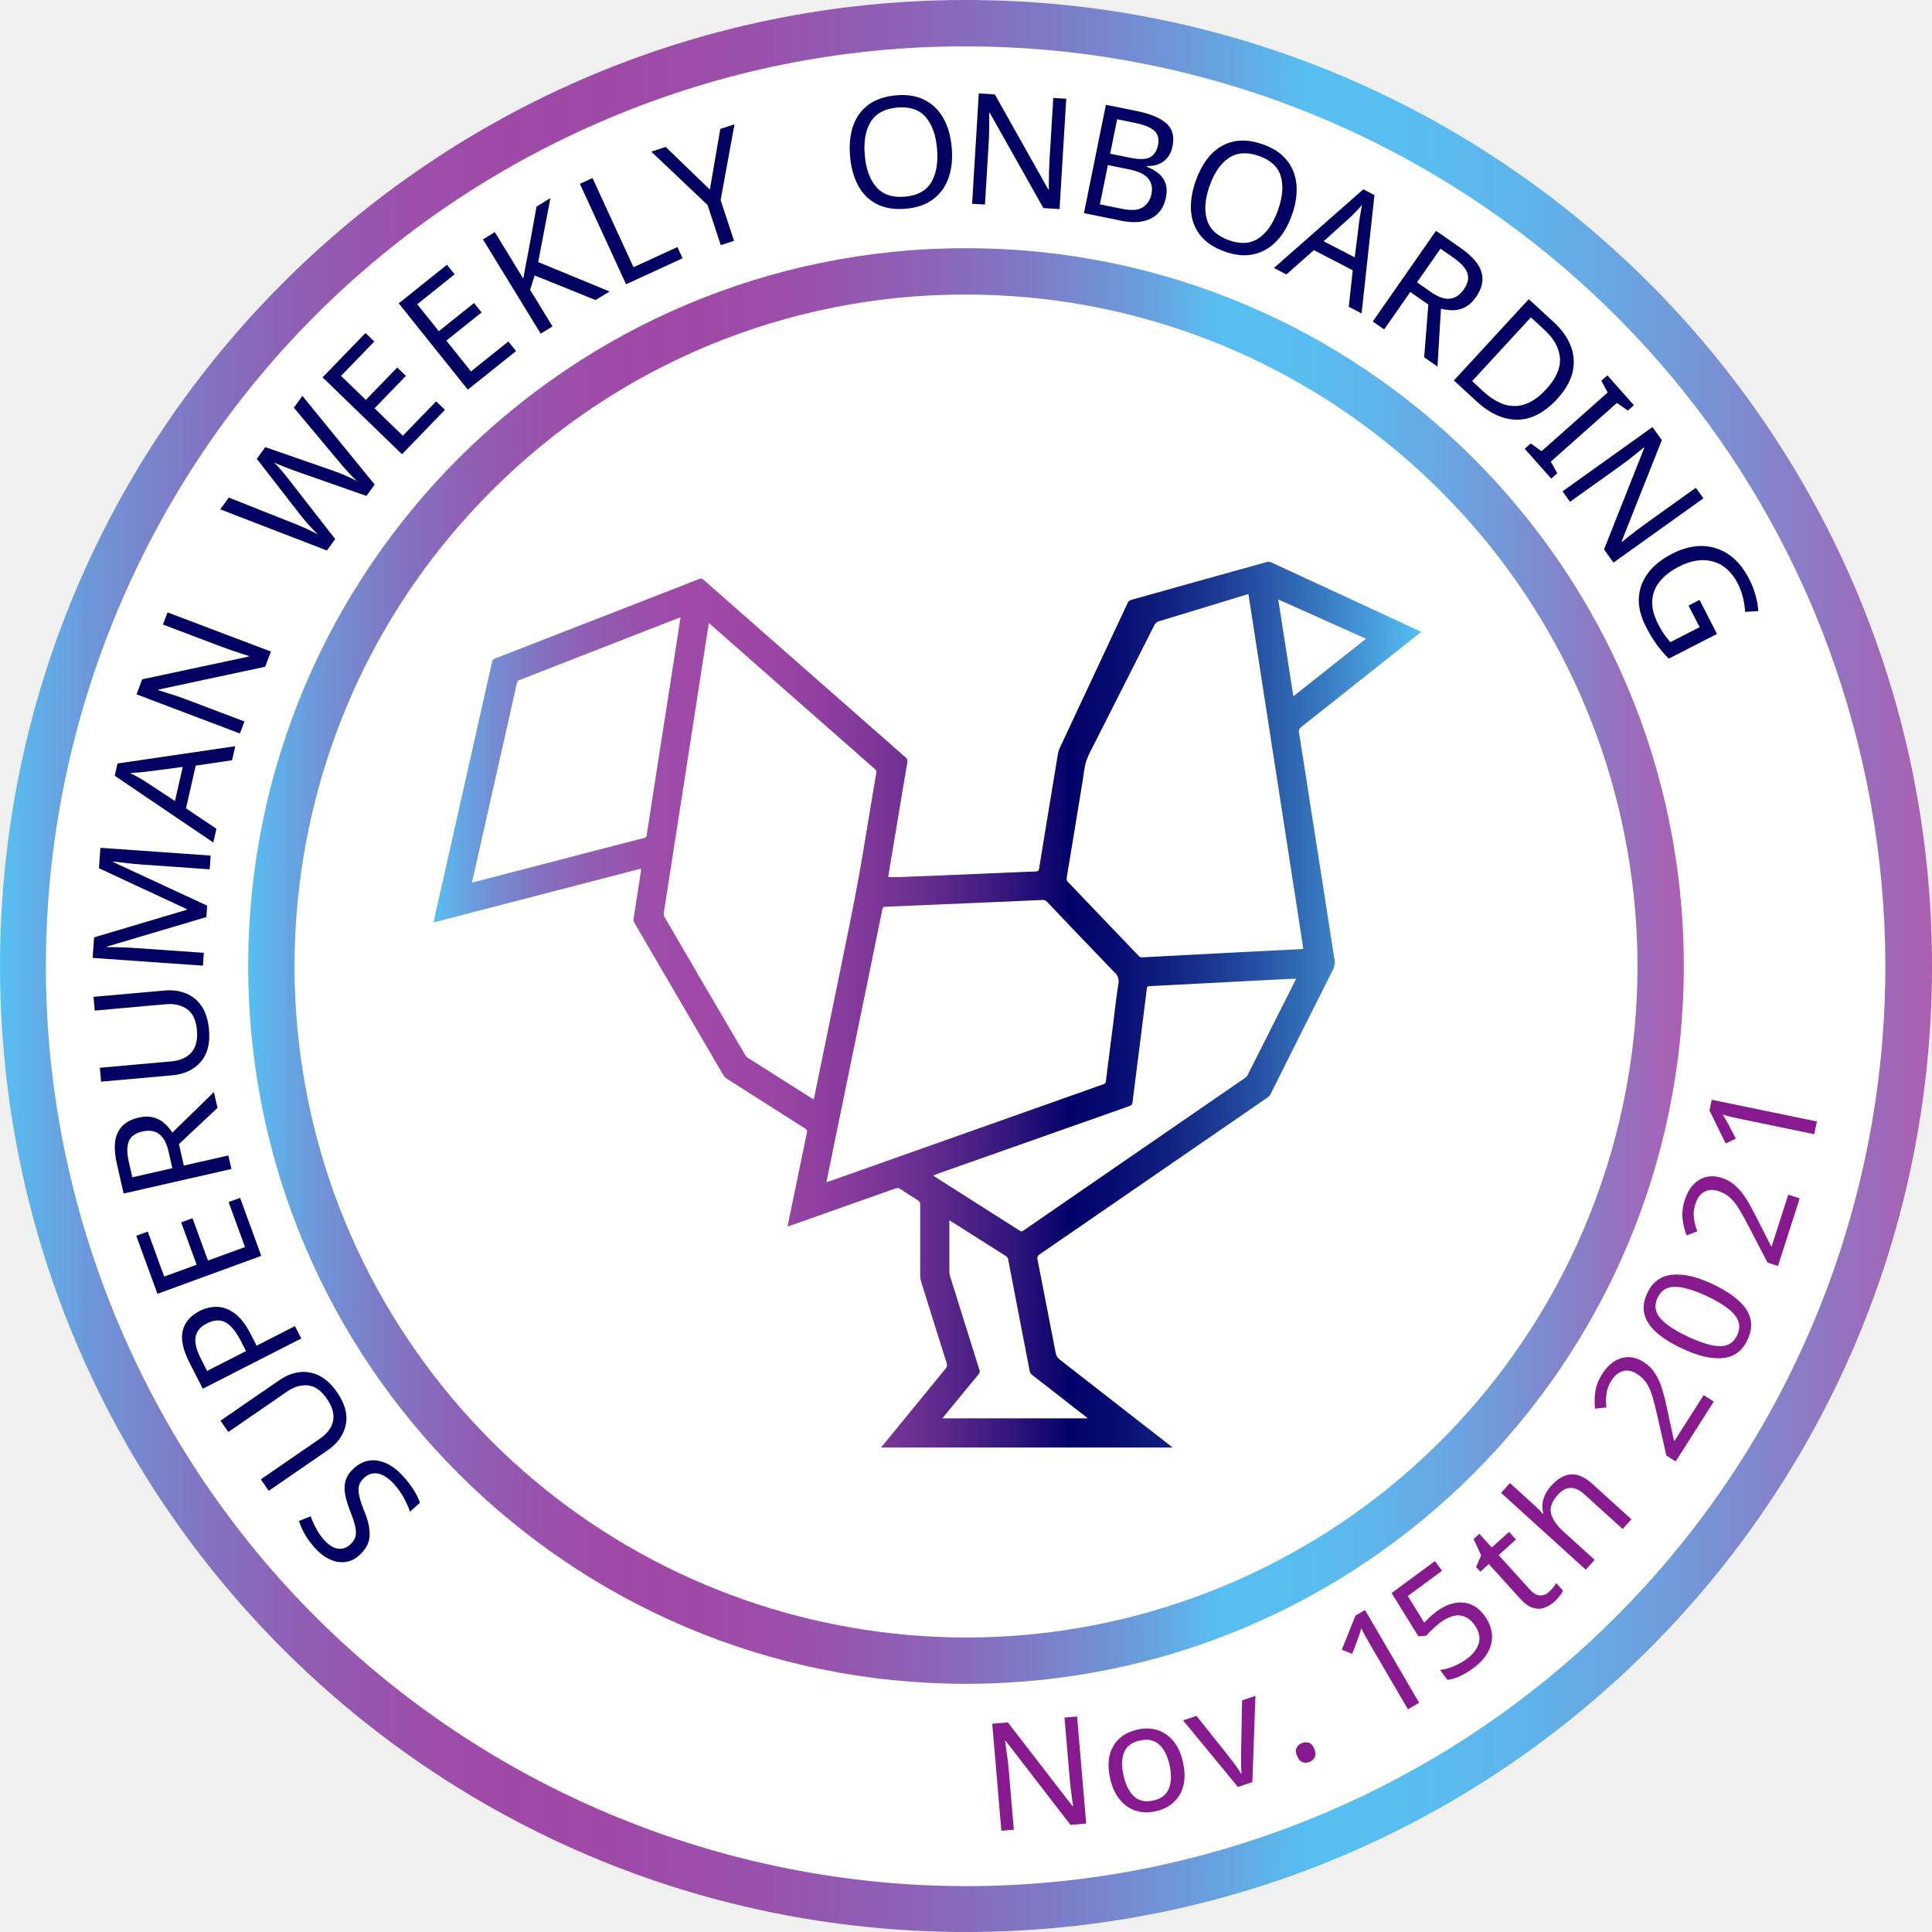
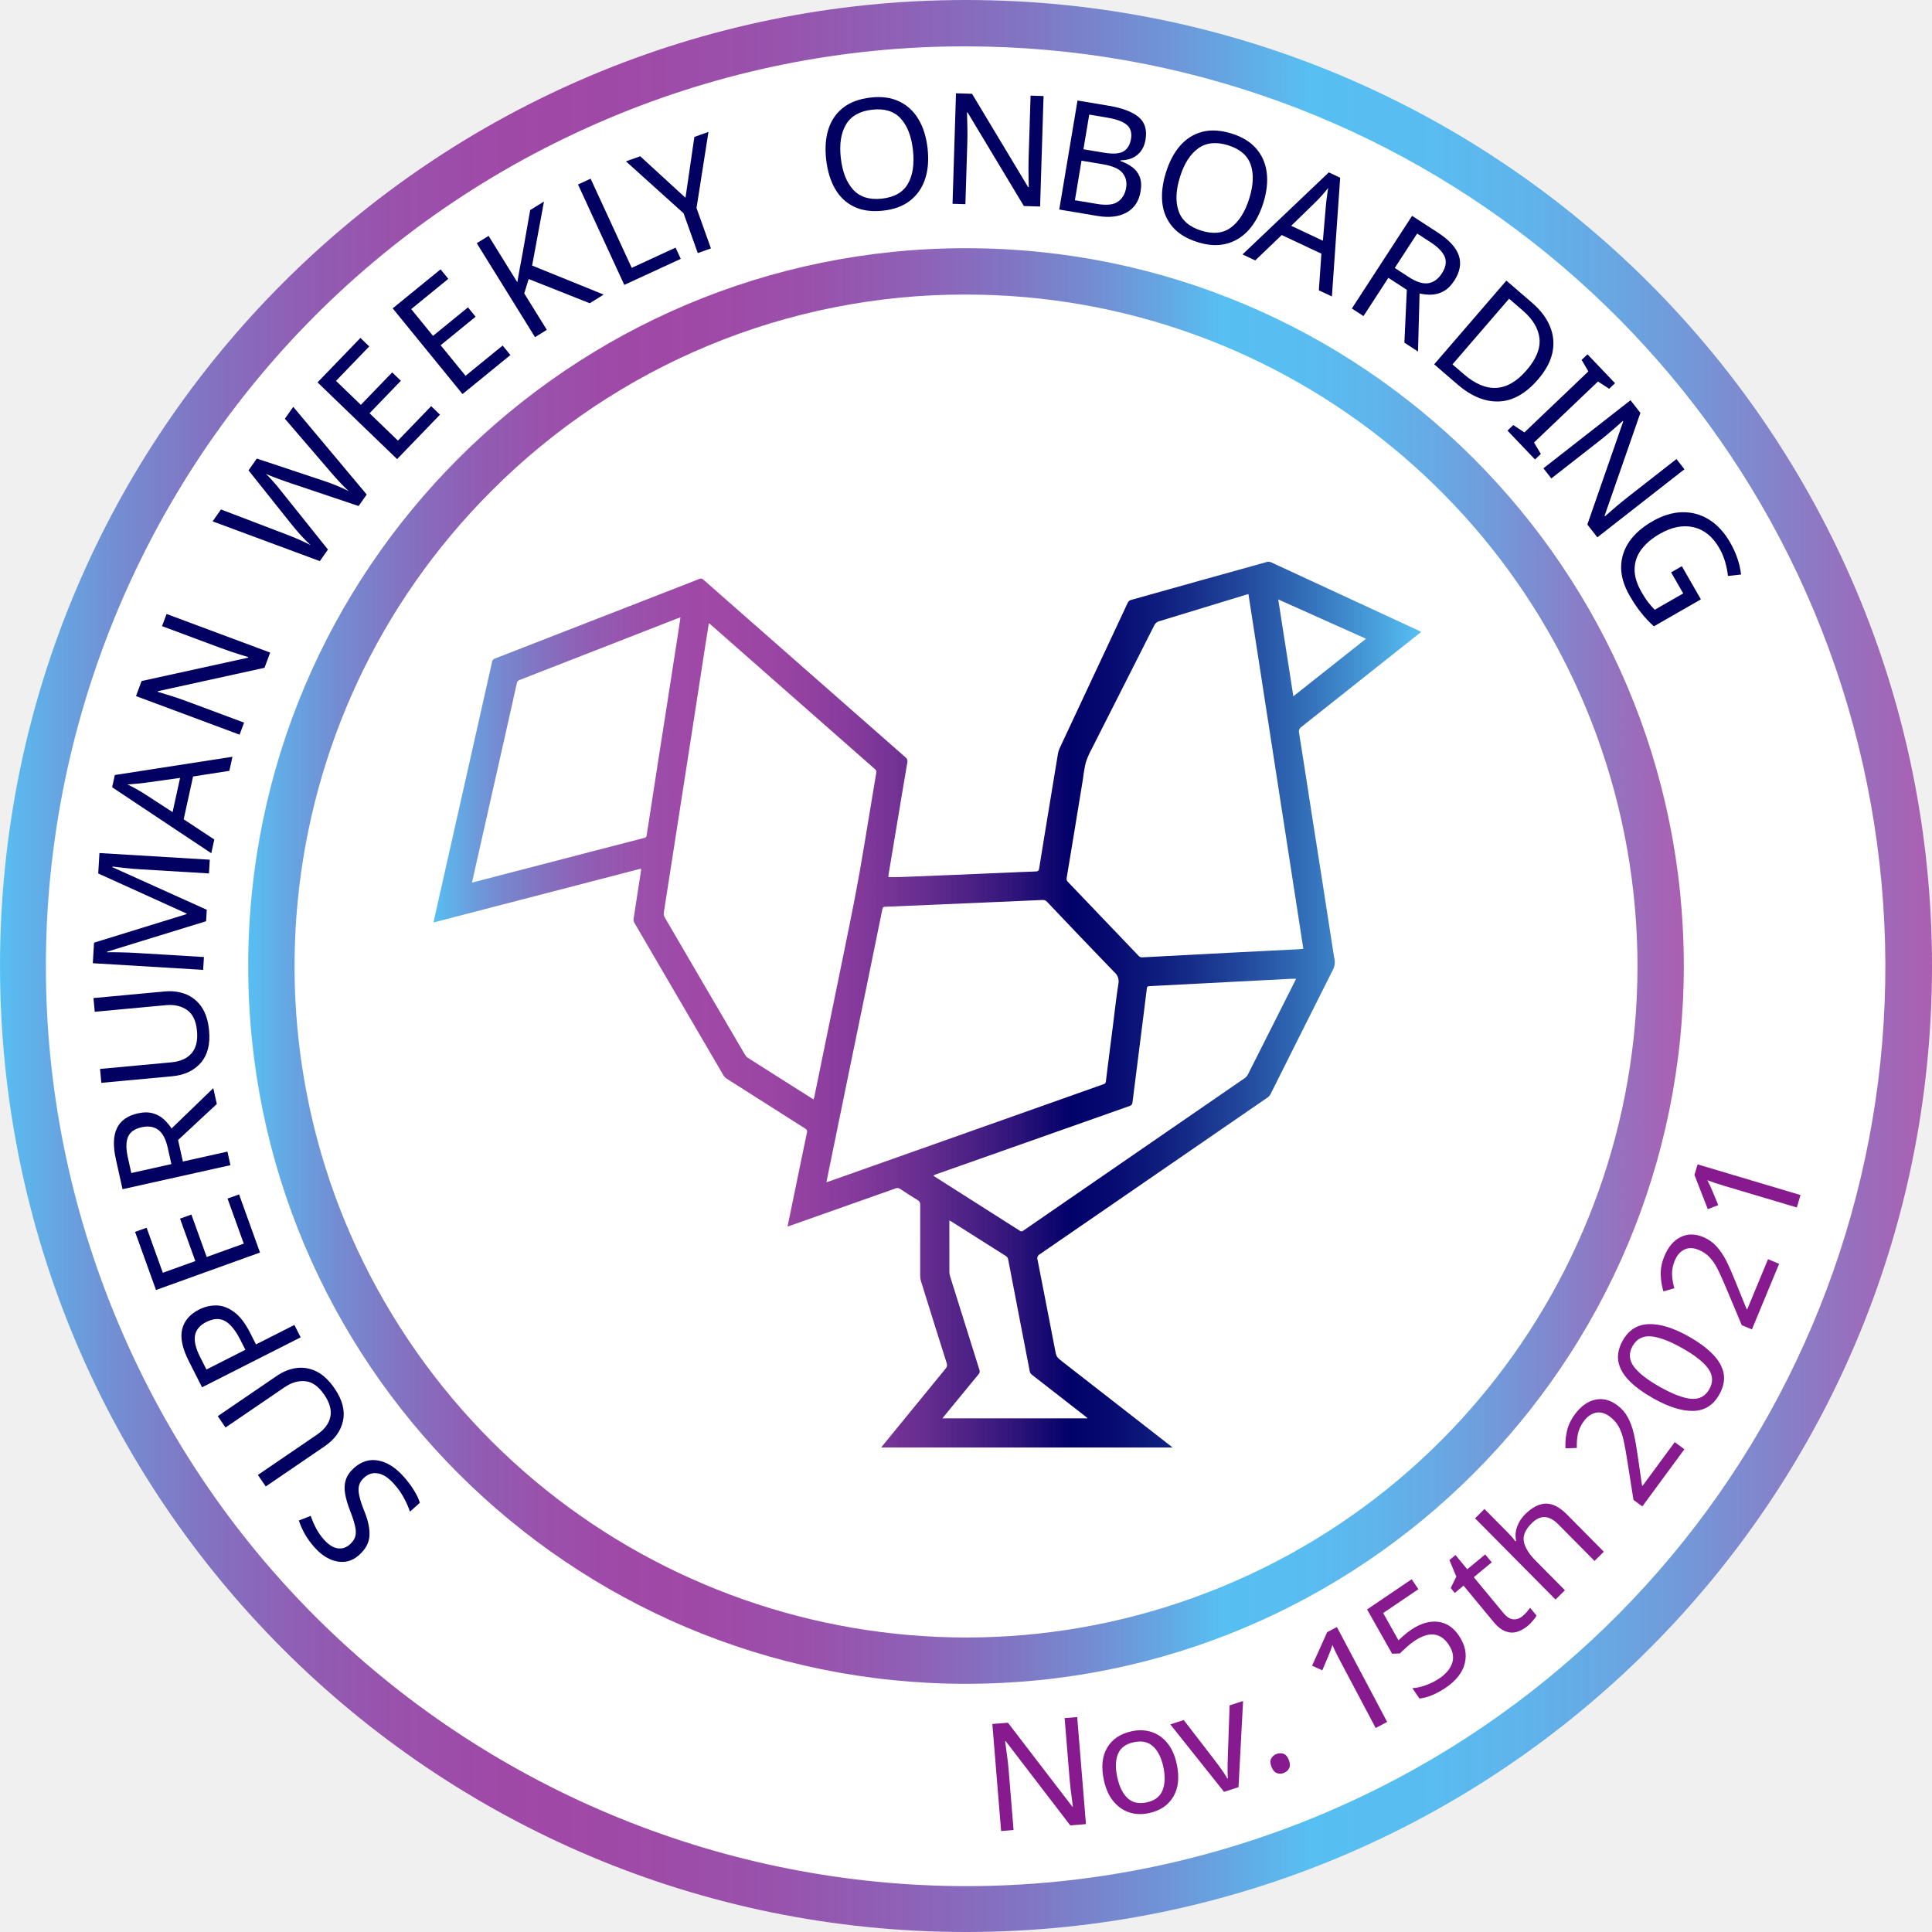
- <svg xmlns="http://www.w3.org/2000/svg" xmlns:xlink="http://www.w3.org/1999/xlink" id="Layer_1" data-name="Layer 1" viewBox="0 0 500 500">
+ <svg xmlns="http://www.w3.org/2000/svg" xmlns:xlink="http://www.w3.org/1999/xlink" viewBox="0 0 500 500">
  <defs>
-     <style>.cls-1{fill:#fff;}.cls-2{fill:url(#linear-gradient);}.cls-3{fill:url(#linear-gradient-2);}.cls-4{font-size:40.068px;fill:#020161;}.cls-4,.cls-6{font-family:HalyardText-Regular, Halyard Text;}.cls-5{fill:url(#linear-gradient-3);}.cls-6{font-size:38.941px;fill:#881a90;}</style>
+     <style>.cls-1{fill:#fff;}.cls-2{fill:url(#linear-gradient);}.cls-3{fill:url(#linear-gradient-2);}.cls-4{font-size:40.068px;fill:#020161;}.cls-4,.cls-6{font-family:HalyardDisplaySemiBold, Halyard Display;}.cls-5{fill:url(#linear-gradient-3);}.cls-6{font-size:38.941px;fill:#881a90;}</style>
    <linearGradient id="linear-gradient" y1="250" x2="500" y2="250" gradientUnits="userSpaceOnUse">
      <stop offset="0" stop-color="#57bff2" />
      <stop offset="0.009" stop-color="#5ab6ed" stop-opacity="0.989" />
      <stop offset="0.058" stop-color="#6887d1" stop-opacity="0.932" />
      <stop offset="0.108" stop-color="#7360b9" stop-opacity="0.885" />
      <stop offset="0.156" stop-color="#7c41a7" stop-opacity="0.848" />
      <stop offset="0.203" stop-color="#832c9a" stop-opacity="0.821" />
      <stop offset="0.248" stop-color="#871e93" stop-opacity="0.805" />
      <stop offset="0.287" stop-color="#881a90" stop-opacity="0.8" />
      <stop offset="0.338" stop-color="#871f93" stop-opacity="0.806" />
      <stop offset="0.399" stop-color="#822d9b" stop-opacity="0.823" />
      <stop offset="0.465" stop-color="#7b45aa" stop-opacity="0.852" />
      <stop offset="0.535" stop-color="#7166bd" stop-opacity="0.892" />
      <stop offset="0.608" stop-color="#6590d6" stop-opacity="0.943" />
      <stop offset="0.677" stop-color="#57bff2" />
      <stop offset="0.739" stop-color="#58bcf0" stop-opacity="0.994" />
      <stop offset="0.788" stop-color="#5bb2eb" stop-opacity="0.977" />
      <stop offset="0.834" stop-color="#60a2e1" stop-opacity="0.948" />
      <stop offset="0.876" stop-color="#668cd4" stop-opacity="0.907" />
      <stop offset="0.917" stop-color="#6f6ec2" stop-opacity="0.853" />
      <stop offset="0.957" stop-color="#7a4aad" stop-opacity="0.788" />
      <stop offset="0.995" stop-color="#862194" stop-opacity="0.712" />
      <stop offset="1" stop-color="#881a90" stop-opacity="0.7" />
    </linearGradient>
    <linearGradient id="linear-gradient-2" x1="64.233" x2="435.767" xlink:href="#linear-gradient" />
    <linearGradient id="linear-gradient-3" x1="112.198" y1="260" x2="367.802" y2="260" gradientUnits="userSpaceOnUse">
      <stop offset="0" stop-color="#57bff2" />
      <stop offset="0.009" stop-color="#5ab6ed" stop-opacity="0.989" />
      <stop offset="0.058" stop-color="#6887d1" stop-opacity="0.932" />
      <stop offset="0.108" stop-color="#7360b9" stop-opacity="0.885" />
      <stop offset="0.156" stop-color="#7c41a7" stop-opacity="0.848" />
      <stop offset="0.203" stop-color="#832c9a" stop-opacity="0.821" />
      <stop offset="0.248" stop-color="#871e93" stop-opacity="0.805" />
      <stop offset="0.287" stop-color="#881a90" stop-opacity="0.8" />
      <stop offset="0.348" stop-color="#82198e" stop-opacity="0.81" />
      <stop offset="0.421" stop-color="#6f1589" stop-opacity="0.837" />
      <stop offset="0.501" stop-color="#501080" stop-opacity="0.883" />
      <stop offset="0.585" stop-color="#260874" stop-opacity="0.946" />
      <stop offset="0.645" stop-color="#02016a" />
      <stop offset="0.682" stop-color="#060970" />
      <stop offset="0.742" stop-color="#102080" />
      <stop offset="0.816" stop-color="#21469b" />
      <stop offset="0.901" stop-color="#387ac1" />
      <stop offset="0.995" stop-color="#55bcf0" />
      <stop offset="1" stop-color="#57bff2" />
    </linearGradient>
  </defs>
-   <circle class="cls-1" cx="250" cy="250" r="250" />
-   <path class="cls-2" d="M250,12a238.066,238.066,0,0,1,92.637,457.302A238.065,238.065,0,0,1,157.363,30.698,236.499,236.499,0,0,1,250,12m0-12C111.929,0,0,111.929,0,250S111.929,500,250,500,500,388.071,500,250,388.071,0,250,0Z" />
-   <path class="cls-3" d="M250,76.233a173.767,173.767,0,1,1-122.872,50.895A172.63,172.63,0,0,1,250,76.233m0-12C147.403,64.233,64.233,147.403,64.233,250S147.403,435.767,250,435.767,435.767,352.597,435.767,250,352.597,64.233,250,64.233Z" />
-   <text class="cls-4" transform="matrix(-0.66746, -0.74464, 0.74464, -0.66746, 110.7538, 389.8094)">S</text>
-   <text class="cls-4" transform="matrix(-0.56675, -0.82389, 0.82389, -0.56675, 95.16813, 372.5782)">U</text>
-   <text class="cls-4" transform="translate(79.73263 349.8644) rotate(-117.0349)">P</text>
-   <text class="cls-4" transform="translate(68.95753 328.6719) rotate(-110.0754)">E</text>
-   <text class="cls-4" transform="matrix(-0.2219, -0.97507, 0.97507, -0.2219, 60.75537, 306.3276)">R</text>
-   <text class="cls-4" transform="translate(54.9756 280.9878) rotate(-95.08871)">U</text>
-   <text class="cls-4" transform="matrix(0.0702, -0.99753, 0.99753, 0.0702, 52.24281, 253.7956)">M</text>
-   <text class="cls-4" transform="translate(55.20382 218.0398) rotate(-77.15243)">A</text>
-   <text class="cls-4" transform="translate(60.706 193.465) rotate(-69.25742)">N</text>
-   <text class="cls-4" transform="translate(71.56706 166.2715) rotate(-63.58469)"> </text>
-   <text class="cls-4" transform="translate(75.93607 157.5328) rotate(-60.72156)"> </text>
-   <text class="cls-4" transform="translate(79.88489 148.9878) rotate(-54.09256)">W</text>
-   <text class="cls-4" transform="translate(101.3294 120.3506) rotate(-45.92867)">E</text>
-   <text class="cls-4" transform="translate(118.0293 103.2737) rotate(-38.664)">E</text>
-   <text class="cls-4" transform="matrix(0.85286, -0.52214, 0.52214, 0.85286, 136.6081, 88.38097)">K</text>
-   <text class="cls-4" transform="translate(158.487 75.19177) rotate(-24.6804)">L</text>
-   <text class="cls-4" transform="translate(177.4801 66.42406) rotate(-18.19392)">Y</text>
-   <text class="cls-4" transform="translate(200.0406 59.3592) rotate(-13.36038)"> </text>
-   <text class="cls-4" transform="translate(209.5547 57.12464) rotate(-10.52199)"> </text>
-   <text class="cls-4" transform="translate(218.7989 54.95291) rotate(-4.91171)">O</text>
-   <text class="cls-4" transform="matrix(0.99818, 0.06033, -0.06033, 0.99818, 247.7005, 52.50013)">N</text>
-   <text class="cls-4" transform="translate(276.7126 54.38943) rotate(11.45205)">B</text>
-   <text class="cls-4" transform="translate(302.3756 59.51734) rotate(19.48033)">O</text>
-   <text class="cls-4" transform="matrix(0.88781, 0.46021, -0.46021, 0.88781, 329.6849, 69.35192)">A</text>
-   <text class="cls-4" transform="translate(352.0796 80.9743) rotate(34.895)">R</text>
-   <text class="cls-4" transform="translate(373.4019 95.82906) rotate(42.64187)">D</text>
-   <text class="cls-4" transform="matrix(0.66392, 0.74781, -0.74781, 0.66392, 393.5316, 114.9368)">I</text>
-   <text class="cls-4" transform="translate(402.1215 123.9935) rotate(54.44188)">N</text>
-   <text class="cls-4" transform="translate(418.9654 147.6239) rotate(62.89831)">G</text>
-   <path class="cls-5" d="M228.028,374.615q8.342-10.215,16.695-20.422a1.315,1.315,0,0,0,.276-1.422q-3.351-10.567-6.635-21.155a4.952,4.952,0,0,1-.218-1.439q-.021-9.19.005-18.381a1.246,1.246,0,0,0-.684-1.221q-2.265-1.385-4.472-2.864a1.275,1.275,0,0,0-1.29-.129q-13.548,4.812-27.109,9.591c-.219.077-.445.136-.775.236.245-1.206.474-2.34.707-3.473q2.147-10.421,4.307-20.839a.816.816,0,0,0-.439-1.017q-10.167-6.431-20.306-12.907a2.757,2.757,0,0,1-.871-.891q-11.553-19.738-23.067-39.5a1.563,1.563,0,0,1-.191-.945c.629-4.172,1.287-8.34,1.934-12.509a4.096,4.096,0,0,0,.003-.529l-53.7,13.934c.215-.995.4-1.881.598-2.763q3.563-15.834,7.13-31.668,3.24-14.4,6.476-28.802c.313-1.392.652-2.78.93-4.179a1.059,1.059,0,0,1,.755-.892q22.996-8.935,45.981-17.897c2.303-.897,4.609-1.785,6.903-2.702a.904.904,0,0,1,1.078.199Q208.172,173.019,234.321,195.976a1.265,1.265,0,0,1,.496,1.348c-.948,5.501-1.854,11.009-2.773,16.515q-1.052,6.302-2.104,12.605c-.031.187-.033.378-.045.535,1.076,0,2.134.032,3.19-.006,3.73-.135,7.459-.291,11.188-.446q7.639-.317,15.278-.642c2.834-.12,5.667-.255,8.502-.35.576-.019.785-.202.878-.787.847-5.324,1.731-10.641,2.604-15.96q1.123-6.843,2.253-13.686a5.217,5.217,0,0,1,.39-1.339q8.844-18.942,17.726-37.865a1.353,1.353,0,0,1,.781-.624q17.591-4.948,35.198-9.839a1.718,1.718,0,0,1,1.089.094q19.125,8.83,38.234,17.696c.172.08.339.168.595.295-.301.248-.551.461-.809.665q-15.071,11.96-30.153,23.907a1.449,1.449,0,0,0-.639,1.593c1.122,6.963,2.18,13.936,3.267,20.905.919,5.895,1.856,11.787,2.776,17.681q1.503,9.632,2.989,19.266a2.802,2.802,0,0,0,.061.314,4.43,4.43,0,0,1-.444,3.346c-5.364,10.616-10.665,21.264-15.999,31.894a2.6,2.6,0,0,1-.806.942q-29.46,20.302-58.948,40.563a1.194,1.194,0,0,0-.577,1.45q2.257,11.442,4.456,22.896c.004.021.005.043.008.063.397,2.176.4,2.173,2.161,3.544q14.168,11.031,28.334,22.065ZM210.557,284.534c.073-.242.14-.418.177-.6q1.868-9.107,3.731-18.215c1.811-8.848,3.639-17.693,5.427-26.546.881-4.362,1.732-8.732,2.517-13.113.845-4.717,1.599-9.45,2.388-14.176.662-3.971,1.311-7.943,1.984-11.912a.887.887,0,0,0-.347-.926q-21.229-18.663-42.444-37.341c-.15-.132-.312-.25-.54-.431-.312,1.966-.611,3.816-.898,5.667q-1.502,9.697-2.998,19.394-1.911,12.318-3.831,24.634-1.96,12.569-3.916,25.139a1.973,1.973,0,0,0,.162,1.205q10.418,17.883,20.888,35.735a2.204,2.204,0,0,0,.69.721q8.018,5.101,16.052,10.174C209.903,284.134,210.21,284.319,210.557,284.534Zm112.536-130.781c-.272.071-.458.113-.64.169q-11.21,3.427-22.424,6.841a1.929,1.929,0,0,0-1.302,1.065q-3.555,7.086-7.158,14.148-4.496,8.867-8.985,17.738a21.278,21.278,0,0,0-1.582,3.605,37.291,37.291,0,0,0-.733,4.279q-1.176,7.19-2.355,14.38-.922,5.612-1.86,11.221a1.11,1.11,0,0,0,.344,1.071c1.89,1.941,3.75,3.911,5.622,5.871q6.343,6.642,12.697,13.274a1.203,1.203,0,0,0,.812.353c3.556-.17,7.111-.38,10.666-.569q7.378-.393,14.756-.771,7.858-.402,15.716-.793c.2-.01.397-.059.634-.096Q330.187,199.582,323.094,153.753ZM213.877,305.961c.384-.123.629-.194.869-.279q27.828-9.853,55.656-19.708,7.559-2.677,15.118-5.355c.334-.118.62-.215.669-.65.16-1.44.348-2.878.532-4.315q.674-5.296,1.353-10.592c.447-3.51.814-7.033,1.378-10.524a3.082,3.082,0,0,0-1.062-2.934q-8.735-9.05-17.386-18.182a1.432,1.432,0,0,0-1.217-.51q-6.966.325-13.933.614-7.478.323-14.957.642c-3.941.17-7.883.347-11.825.502-.435.017-.617.132-.71.593q-1.964,9.738-3.974,19.468-2.406,11.705-4.82,23.409-2.424,11.797-4.835,23.597C214.452,303.107,214.177,304.479,213.877,305.961Zm-91.726-77.551c.326-.078.511-.118.693-.166q15.769-4.097,31.537-8.194,6.185-1.607,12.372-3.202c.354-.091.542-.21.593-.61.131-1.035.325-2.062.484-3.094q1.113-7.202,2.222-14.405,1.377-8.843,2.77-17.683,1.4-8.969,2.788-17.939c.168-1.086.323-2.174.497-3.344-.346.12-.587.194-.821.286q-20.393,7.958-40.789,15.909a1.047,1.047,0,0,0-.742.838c-.555,2.56-1.133,5.115-1.709,7.67q-4.445,19.729-8.893,39.457C122.829,225.38,122.506,226.829,122.152,228.409Zm213.276,24.901c-.514,0-.897-.016-1.279.003-2.364.118-4.728.245-7.093.367q-4.058.209-8.115.416-6.996.366-13.992.736-3.77.197-7.54.382c-.35.017-.55.12-.596.502q-.446,3.682-.916,7.362-.72,5.71-1.444,11.42c-.456,3.594-.924,7.187-1.365,10.784a.976.976,0,0,1-.74.947Q267.273,295.058,242.212,303.926c-.212.075-.414.177-.682.293.173.135.281.233.403.311q11.017,7.003,22.032,14.01a.651.651,0,0,0,.849-.04c1.837-1.282,3.687-2.546,5.532-3.816q25.913-17.837,51.819-35.684a2.487,2.487,0,0,0,.776-.887q5.672-11.213,11.311-22.442C334.633,254.914,335.007,254.154,335.427,253.311ZM281.5,367.066c-.278-.237-.443-.388-.619-.525q-6.925-5.382-13.844-10.772a1.505,1.505,0,0,1-.528-.81c-.883-4.471-1.736-8.949-2.596-13.425q-1.491-7.75-2.982-15.499a1.311,1.311,0,0,0-.605-.976q-7.04-4.429-14.056-8.897c-.153-.097-.319-.174-.579-.313v.791c0,4.162-.005,8.325.008,12.487a4.091,4.091,0,0,0,.186,1.187q3.777,12.105,7.585,24.201a1.063,1.063,0,0,1-.219,1.143q-3.984,4.805-7.927,9.644c-.454.554-.902,1.111-1.43,1.761Zm53.219-186.864,18.807-14.895L330.808,155.128C332.12,163.539,333.408,171.796,334.719,180.202Z" />
-   <text />
-   <text class="cls-6" transform="translate(255.3877 474.124) rotate(-4.87141)">N</text>
-   <text class="cls-6" transform="translate(287.457 470.9141) rotate(-12.41072)">o</text>
-   <text class="cls-6" transform="translate(312.8926 465.0078) rotate(-18.75113)">v</text>
-   <text class="cls-6" transform="translate(333.959 457.5225) rotate(-23.26701)">.</text>
-   <text class="cls-6" transform="translate(344.9941 452.6914) rotate(-26.23384)"> </text>
-   <text class="cls-6" transform="translate(355.3301 447.6455) rotate(-30.26779)">1</text>
-   <text class="cls-6" transform="matrix(0.80473, -0.59364, 0.59364, 0.80473, 373.2871, 437.127)">5</text>
-   <text class="cls-6" transform="matrix(0.74126, -0.67121, 0.67121, 0.74126, 394.8809, 420.6777)">t</text>
-   <text class="cls-6" transform="translate(408.1689 408.6816) rotate(-47.79711)">h</text>
-   <text class="cls-6" transform="matrix(0.60711, -0.79462, 0.79462, 0.60711, 425.3203, 389.1133)"> </text>
-   <text class="cls-6" transform="translate(432.6445 379.8018) rotate(-57.48679)">2</text>
-   <text class="cls-6" transform="translate(447.1582 356.6689) rotate(-64.81875)">0</text>
-   <text class="cls-6" transform="translate(459.5664 329.415) rotate(-72.19029)">2</text>
-   <text class="cls-6" transform="matrix(0.20239, -0.9793, 0.9793, 0.20239, 467.4141, 303.7822)">1</text>
+   <g id="BASE_LAYERS" data-name="BASE LAYERS">
+     <g id="Ourter_Circle" data-name="Ourter Circle">
+       <circle class="cls-1" cx="250" cy="250" r="250" />
+       <path class="cls-2" d="M250,12a238.066,238.066,0,0,1,92.637,457.302A238.065,238.065,0,0,1,157.363,30.698,236.499,236.499,0,0,1,250,12m0-12C111.929,0,0,111.929,0,250S111.929,500,250,500,500,388.071,500,250,388.071,0,250,0Z" />
+     </g>
+     <g id="Inner_Circle" data-name="Inner Circle">
+       <path class="cls-3" d="M250,76.233a173.767,173.767,0,1,1-122.872,50.895A172.63,172.63,0,0,1,250,76.233m0-12C147.403,64.233,64.233,147.403,64.233,250S147.403,435.767,250,435.767,435.767,352.597,435.767,250,352.597,64.233,250,64.233Z" />
+     </g>
+     <text class="cls-4" transform="matrix(-0.66489, -0.74695, 0.74695, -0.66489, 110.7442, 389.8074)">S</text>
+     <text class="cls-4" transform="translate(94.44131 371.5552) rotate(-124.3049)">U</text>
+     <text class="cls-4" transform="matrix(-0.45186, -0.89209, 0.89209, -0.45186, 79.57094, 349.5729)">P</text>
+     <text class="cls-4" transform="translate(68.60763 327.8145) rotate(-109.8078)">E</text>
+     <text class="cls-4" transform="translate(60.48415 305.3416) rotate(-102.5566)">R</text>
+     <text class="cls-4" transform="matrix(-0.09232, -0.99573, 0.99573, -0.09232, 55.04548, 281.188)">U</text>
+     <text class="cls-4" transform="translate(52.34203 254.8834) rotate(-86.55186)">M</text>
+     <text class="cls-4" transform="translate(54.67915 220.8161) rotate(-77.62116)">A</text>
+     <text class="cls-4" transform="translate(60.64712 193.7784) rotate(-69.56958)">N</text>
+     <text class="cls-4" transform="translate(70.84359 167.7921) rotate(-64.20493)"> </text>
+     <text class="cls-4" transform="translate(74.79864 159.6662) rotate(-61.5558)"> </text>
+     <text class="cls-4" transform="translate(78.13428 151.7952) rotate(-54.84656)">W</text>
+     <text class="cls-4" transform="translate(100.0688 121.6197) rotate(-46.03182)">E</text>
+     <text class="cls-4" transform="translate(116.6835 104.4402) rotate(-39.17868)">E</text>
+     <text class="cls-4" transform="matrix(0.84984, -0.52704, 0.52704, 0.84984, 135.1588, 89.30707)">K</text>
+     <text class="cls-4" transform="matrix(0.90817, -0.41861, 0.41861, 0.90817, 158.0315, 75.35891)">L</text>
+     <text class="cls-4" transform="matrix(0.94187, -0.33599, 0.33599, 0.94187, 171.6088, 68.70214)">Y</text>
+     <text class="cls-4" transform="matrix(0.96713, -0.25432, 0.25432, 0.96713, 195.8591, 60.45298)"> </text>
+     <text class="cls-4" transform="translate(204.5896 58.1818) rotate(-12.10883)"> </text>
+     <text class="cls-4" transform="matrix(0.99359, -0.11311, 0.11311, 0.99359, 213.0169, 55.87679)">O</text>
+     <text class="cls-4" transform="translate(242.6264 52.61953) rotate(1.79291)">N</text>
+     <text class="cls-4" transform="matrix(0.98627, 0.16518, -0.16518, 0.98627, 270.297, 53.58697)">B</text>
+     <text class="cls-4" transform="translate(295.1252 57.59554) rotate(17.41114)">O</text>
+     <text class="cls-4" transform="translate(321.5631 65.84469) rotate(25.18826)">A</text>
+     <text class="cls-4" transform="translate(346.5937 77.72469) rotate(33.02595)">R</text>
+     <text class="cls-4" transform="matrix(0.7573, 0.65307, -0.65307, 0.7573, 368.2172, 91.74536)">D</text>
+     <text class="cls-4" transform="matrix(0.69011, 0.72371, -0.72371, 0.69011, 389.0234, 110.2742)">I</text>
+     <text class="cls-4" transform="matrix(0.61572, 0.78797, -0.78797, 0.61572, 397.0368, 118.1301)">N</text>
+     <text class="cls-4" transform="translate(414.0447 139.9027) rotate(60.16474)">G</text>
+     <g id="Chicken">
+       <path class="cls-5" d="M228.028,374.615q8.342-10.215,16.695-20.422a1.315,1.315,0,0,0,.276-1.422q-3.351-10.567-6.635-21.155a4.952,4.952,0,0,1-.218-1.439q-.021-9.19.005-18.381a1.246,1.246,0,0,0-.684-1.221q-2.265-1.385-4.472-2.864a1.275,1.275,0,0,0-1.29-.129q-13.548,4.812-27.109,9.591c-.219.077-.445.136-.775.236.245-1.206.474-2.34.707-3.473q2.147-10.421,4.307-20.839a.816.816,0,0,0-.439-1.017q-10.167-6.431-20.306-12.907a2.757,2.757,0,0,1-.871-.891q-11.553-19.738-23.067-39.5a1.563,1.563,0,0,1-.191-.945c.629-4.172,1.287-8.34,1.934-12.509a4.096,4.096,0,0,0,.003-.529l-53.7,13.934c.215-.995.4-1.881.598-2.763q3.563-15.834,7.13-31.668,3.24-14.4,6.476-28.802c.313-1.392.652-2.78.93-4.179a1.059,1.059,0,0,1,.755-.892q22.996-8.935,45.981-17.897c2.303-.897,4.609-1.785,6.903-2.702a.904.904,0,0,1,1.078.199Q208.172,173.019,234.321,195.976a1.265,1.265,0,0,1,.496,1.348c-.948,5.501-1.854,11.009-2.773,16.515q-1.052,6.302-2.104,12.605c-.031.187-.033.378-.045.535,1.076,0,2.134.032,3.19-.006,3.73-.135,7.459-.291,11.188-.446q7.639-.317,15.278-.642c2.834-.12,5.667-.255,8.502-.35.576-.019.785-.202.878-.787.847-5.324,1.731-10.641,2.604-15.96q1.123-6.843,2.253-13.686a5.217,5.217,0,0,1,.39-1.339q8.844-18.942,17.726-37.865a1.353,1.353,0,0,1,.781-.624q17.591-4.948,35.198-9.839a1.718,1.718,0,0,1,1.089.094q19.125,8.83,38.234,17.696c.172.08.339.168.595.295-.301.248-.551.461-.809.665q-15.071,11.96-30.153,23.907a1.449,1.449,0,0,0-.639,1.593c1.122,6.963,2.18,13.936,3.267,20.905.919,5.895,1.856,11.787,2.776,17.681q1.503,9.632,2.989,19.266a2.802,2.802,0,0,0,.061.314,4.43,4.43,0,0,1-.444,3.346c-5.364,10.616-10.665,21.264-15.999,31.894a2.6,2.6,0,0,1-.806.942q-29.46,20.302-58.948,40.563a1.194,1.194,0,0,0-.577,1.45q2.257,11.442,4.456,22.896c.004.021.005.043.008.063.397,2.176.4,2.173,2.161,3.544q14.168,11.031,28.334,22.065ZM210.557,284.534c.073-.242.14-.418.177-.6q1.868-9.107,3.731-18.215c1.811-8.848,3.639-17.693,5.427-26.546.881-4.362,1.732-8.732,2.517-13.113.845-4.717,1.599-9.45,2.388-14.176.662-3.971,1.311-7.943,1.984-11.912a.887.887,0,0,0-.347-.926q-21.229-18.663-42.444-37.341c-.15-.132-.312-.25-.54-.431-.312,1.966-.611,3.816-.898,5.667q-1.502,9.697-2.998,19.394-1.911,12.318-3.831,24.634-1.96,12.569-3.916,25.139a1.973,1.973,0,0,0,.162,1.205q10.418,17.883,20.888,35.735a2.204,2.204,0,0,0,.69.721q8.018,5.101,16.052,10.174C209.903,284.134,210.21,284.319,210.557,284.534Zm112.536-130.781c-.272.071-.458.113-.64.169q-11.21,3.427-22.424,6.841a1.929,1.929,0,0,0-1.302,1.065q-3.555,7.086-7.158,14.148-4.496,8.867-8.985,17.738a21.278,21.278,0,0,0-1.582,3.605,37.291,37.291,0,0,0-.733,4.279q-1.176,7.19-2.355,14.38-.922,5.612-1.86,11.221a1.11,1.11,0,0,0,.344,1.071c1.89,1.941,3.75,3.911,5.622,5.871q6.343,6.642,12.697,13.274a1.203,1.203,0,0,0,.812.353c3.556-.17,7.111-.38,10.666-.569q7.378-.393,14.756-.771,7.858-.402,15.716-.793c.2-.01.397-.059.634-.096Q330.187,199.582,323.094,153.753ZM213.877,305.961c.384-.123.629-.194.869-.279q27.828-9.853,55.656-19.708,7.559-2.677,15.118-5.355c.334-.118.62-.215.669-.65.16-1.44.348-2.878.532-4.315q.674-5.296,1.353-10.592c.447-3.51.814-7.033,1.378-10.524a3.082,3.082,0,0,0-1.062-2.934q-8.735-9.05-17.386-18.182a1.432,1.432,0,0,0-1.217-.51q-6.966.325-13.933.614-7.478.323-14.957.642c-3.941.17-7.883.347-11.825.502-.435.017-.617.132-.71.593q-1.964,9.738-3.974,19.468-2.406,11.705-4.82,23.409-2.424,11.797-4.835,23.597C214.452,303.107,214.177,304.479,213.877,305.961Zm-91.726-77.551c.326-.078.511-.118.693-.166q15.769-4.097,31.537-8.194,6.185-1.607,12.372-3.202c.354-.091.542-.21.593-.61.131-1.035.325-2.062.484-3.094q1.113-7.202,2.222-14.405,1.377-8.843,2.77-17.683,1.4-8.969,2.788-17.939c.168-1.086.323-2.174.497-3.344-.346.12-.587.194-.821.286q-20.393,7.958-40.789,15.909a1.047,1.047,0,0,0-.742.838c-.555,2.56-1.133,5.115-1.709,7.67q-4.445,19.729-8.893,39.457C122.829,225.38,122.506,226.829,122.152,228.409Zm213.276,24.901c-.514,0-.897-.016-1.279.003-2.364.118-4.728.245-7.093.367q-4.058.209-8.115.416-6.996.366-13.992.736-3.77.197-7.54.382c-.35.017-.55.12-.596.502q-.446,3.682-.916,7.362-.72,5.71-1.444,11.42c-.456,3.594-.924,7.187-1.365,10.784a.976.976,0,0,1-.74.947Q267.273,295.058,242.212,303.926c-.212.075-.414.177-.682.293.173.135.281.233.403.311q11.017,7.003,22.032,14.01a.651.651,0,0,0,.849-.04c1.837-1.282,3.687-2.546,5.532-3.816q25.913-17.837,51.819-35.684a2.487,2.487,0,0,0,.776-.887q5.672-11.213,11.311-22.442C334.633,254.914,335.007,254.154,335.427,253.311ZM281.5,367.066c-.278-.237-.443-.388-.619-.525q-6.925-5.382-13.844-10.772a1.505,1.505,0,0,1-.528-.81c-.883-4.471-1.736-8.949-2.596-13.425q-1.491-7.75-2.982-15.499a1.311,1.311,0,0,0-.605-.976q-7.04-4.429-14.056-8.897c-.153-.097-.319-.174-.579-.313v.791c0,4.162-.005,8.325.008,12.487a4.091,4.091,0,0,0,.186,1.187q3.777,12.105,7.585,24.201a1.063,1.063,0,0,1-.219,1.143q-3.984,4.805-7.927,9.644c-.454.554-.902,1.111-1.43,1.761Zm53.219-186.864,18.807-14.895L330.808,155.128C332.12,163.539,333.408,171.796,334.719,180.202Z" />
+     </g>
+   </g>
+   <g id="Date_Layer" data-name="Date Layer">
+     <text id="Date_Text" data-name="Date Text" class="cls-6" transform="matrix(0.99667, -0.08157, 0.08157, 0.99667, 255.3184, 474.1826)">N</text>
+     <text class="cls-6" transform="matrix(0.97861, -0.20574, 0.20574, 0.97861, 285.7178, 471.2832)">o</text>
+     <text class="cls-6" transform="translate(309.25 466.1426) rotate(-17.78805)">v</text>
+     <text class="cls-6" transform="matrix(0.9312, -0.36451, 0.36451, 0.9312, 327.2197, 460.2256)">.</text>
+     <text class="cls-6" transform="translate(337.4365 456.167) rotate(-24.0002)"> </text>
+     <text class="cls-6" transform="translate(346.7744 452.1055) rotate(-27.90445)">1</text>
+     <text class="cls-6" transform="matrix(0.82799, -0.56074, 0.56074, 0.82799, 365.9316, 441.876)">5</text>
+     <text class="cls-6" transform="translate(387.6191 426.6875) rotate(-39.58563)">t</text>
+     <text class="cls-6" transform="matrix(0.71052, -0.70368, 0.70368, 0.71052, 400.2158, 416.2939)">h</text>
+     <text class="cls-6" transform="translate(416.7803 399.375) rotate(-49.12121)"> </text>
+     <text class="cls-6" transform="matrix(0.59274, -0.8054, 0.8054, 0.59274, 423.9209, 391.3701)">2</text>
+     <text class="cls-6" transform="translate(439.1494 370.4209) rotate(-60.65833)">0</text>
+     <text class="cls-6" transform="matrix(0.38301, -0.92374, 0.92374, 0.38301, 452.6797, 345.7783)">2</text>
+     <text class="cls-6" transform="translate(462.0264 322.5273) rotate(-73.41098)">1</text>
+   </g>
</svg>
